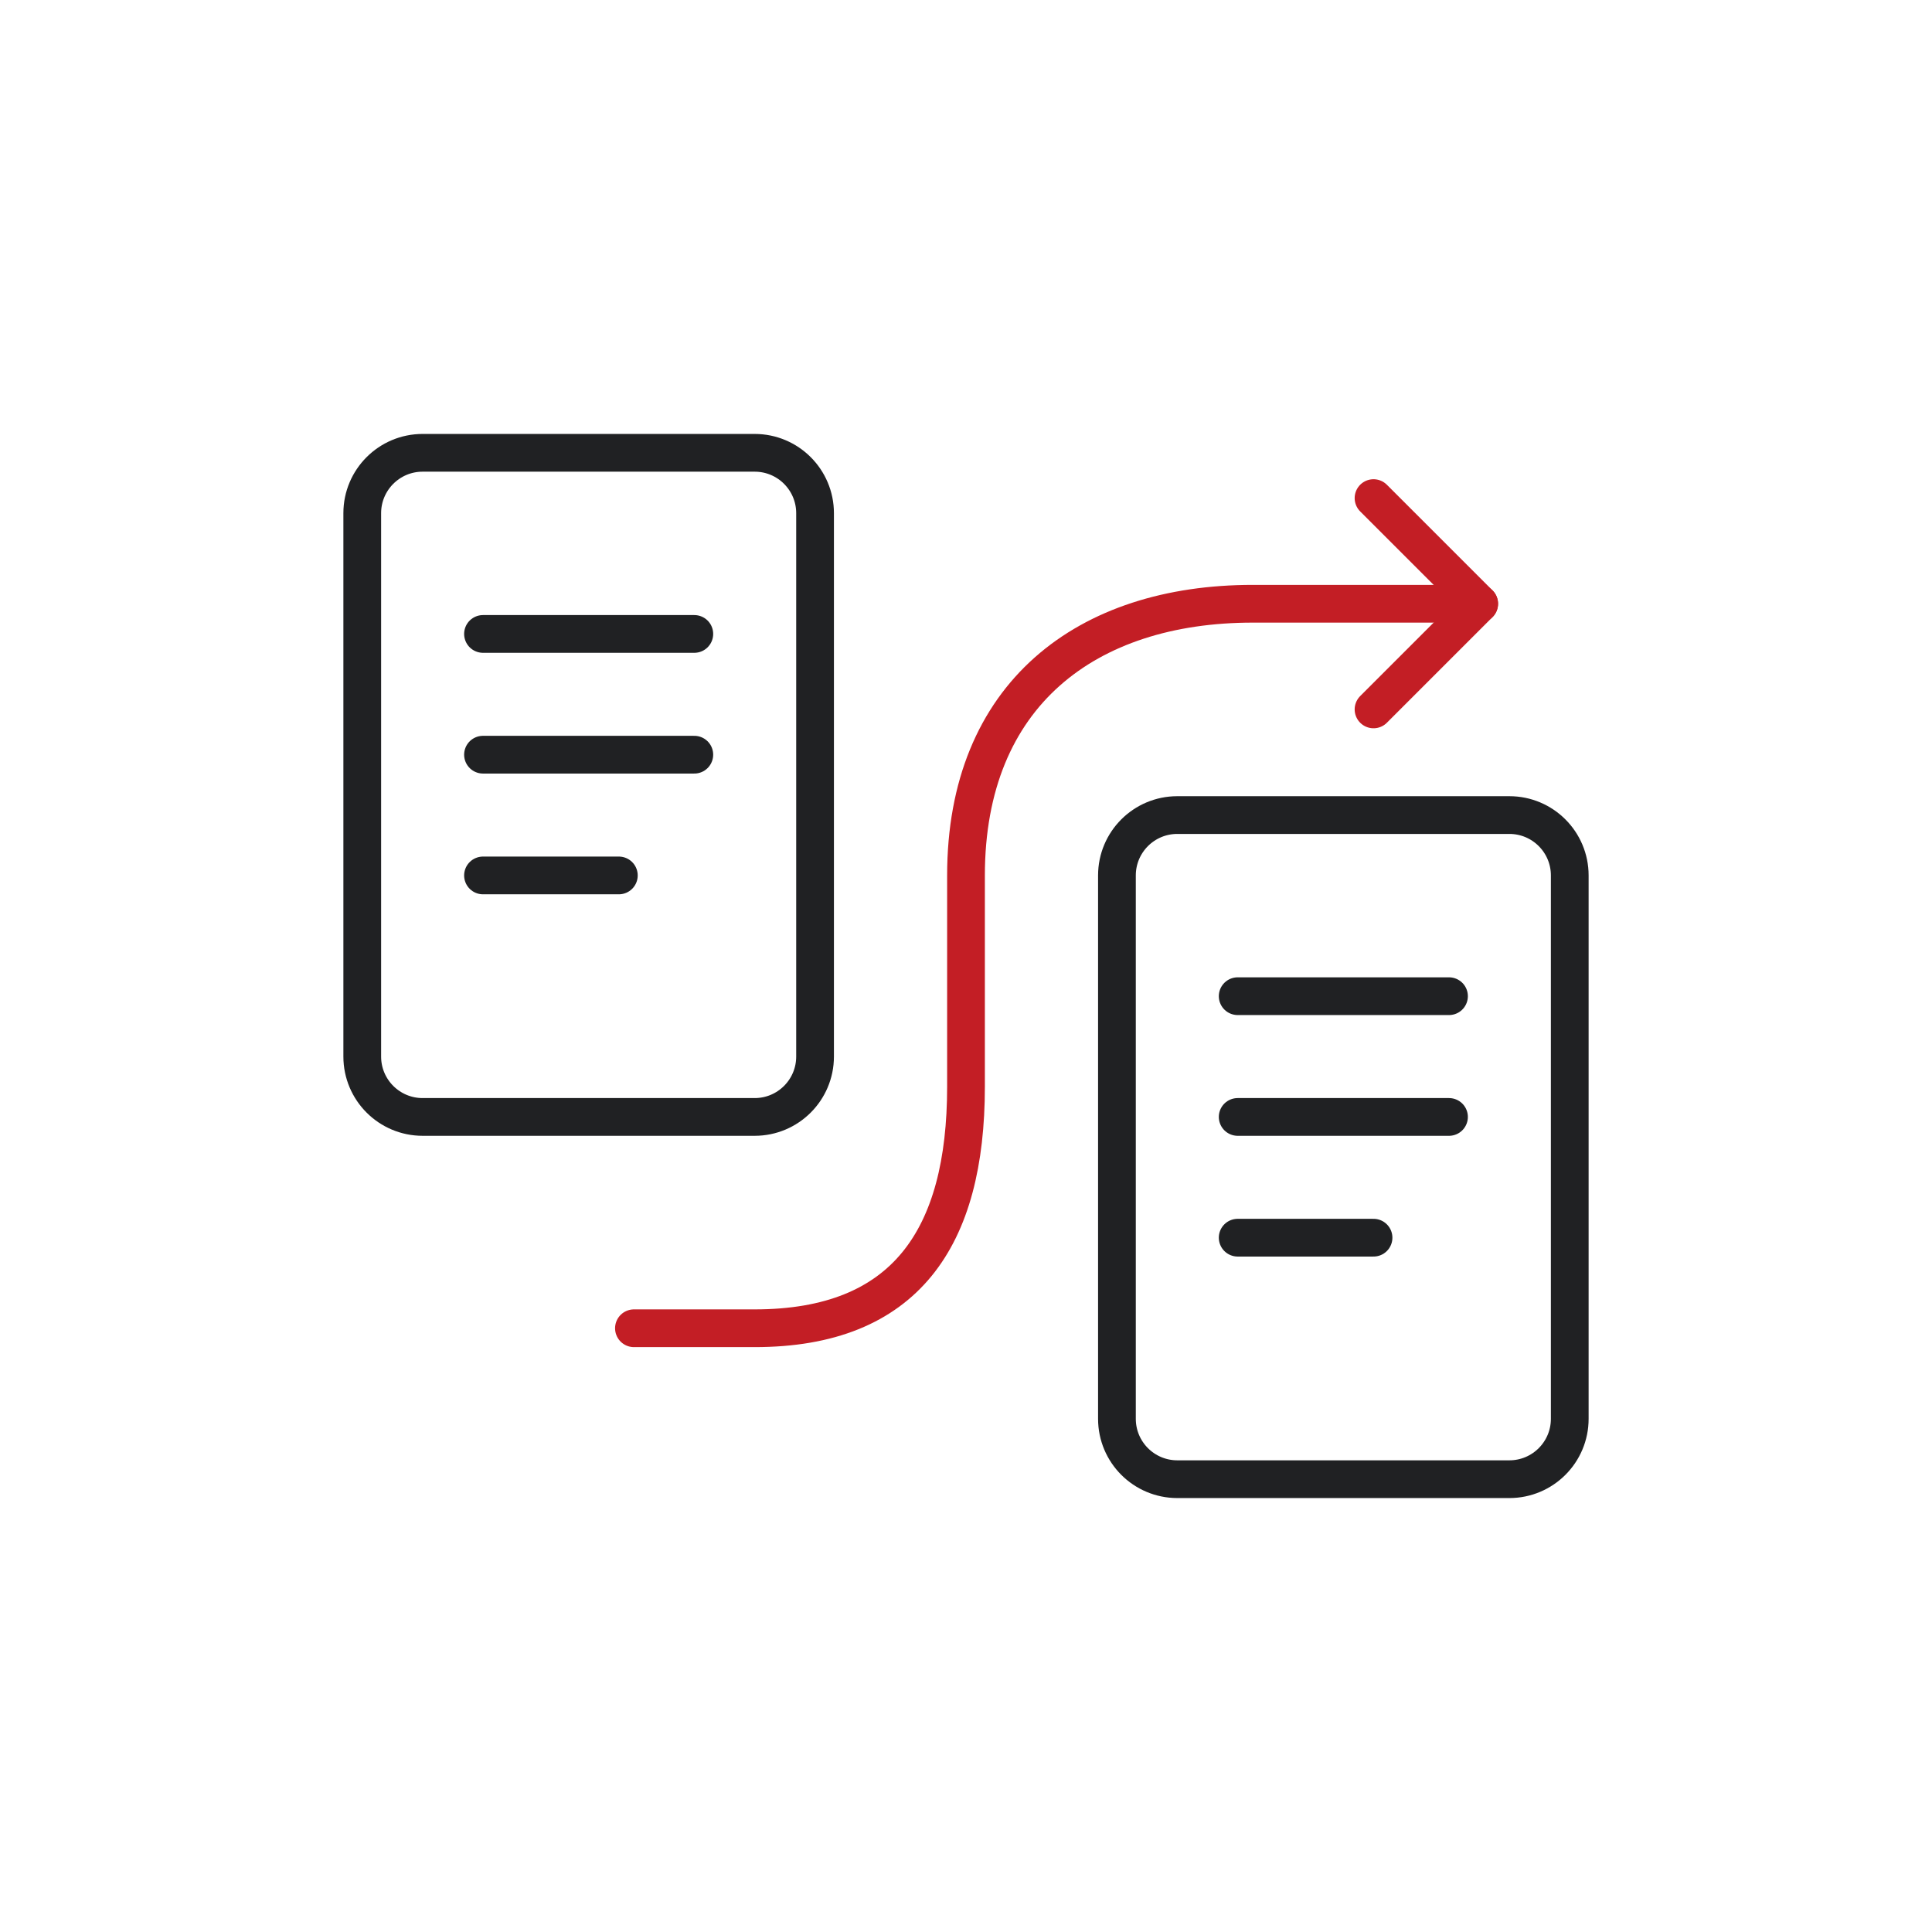
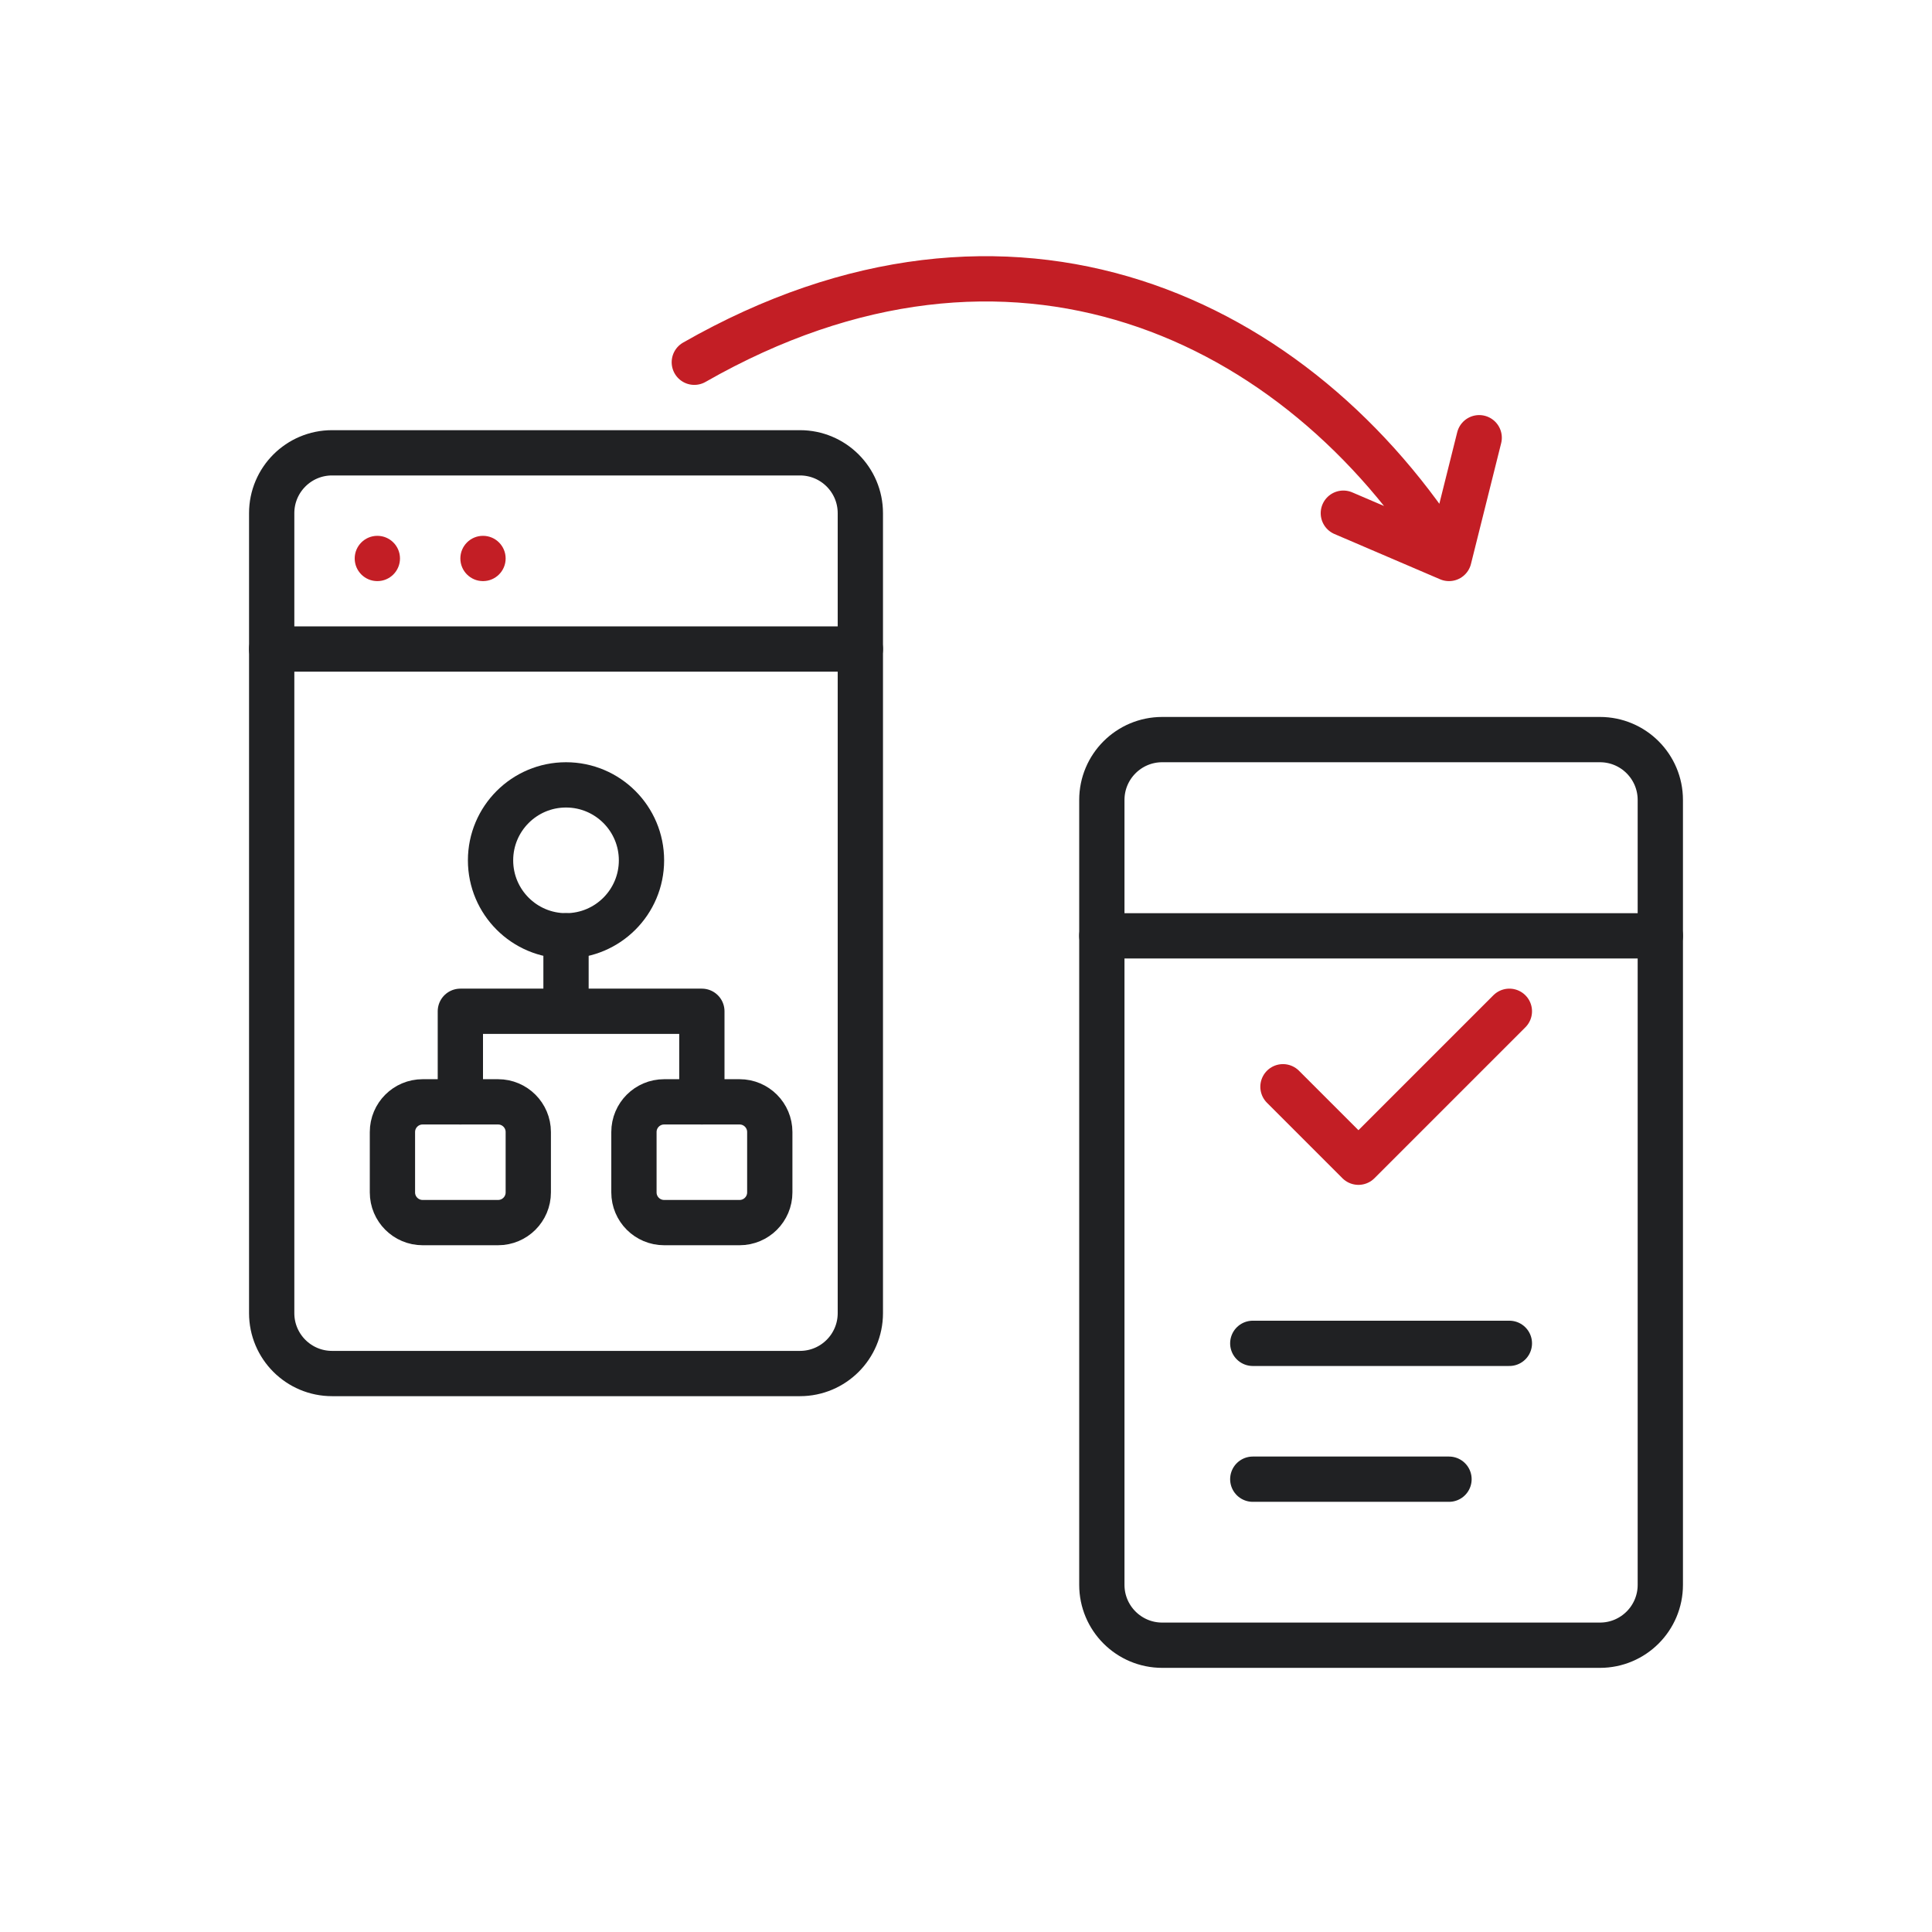
<svg xmlns="http://www.w3.org/2000/svg" width="1024" height="1024" viewBox="0 0 128 128" fill="none">
-   <g stroke-width="2.5" stroke-linecap="round" stroke-linejoin="round">
-     <g stroke="#202123">
-       <rect x="24" y="30" width="30" height="44" rx="4" />
-       <path d="M32 42 H46 M32 50 H46 M32 58 H41" />
-       <rect x="74" y="54" width="30" height="44" rx="4" />
-       <path d="M82 66 H96 M82 74 H96 M82 82 H91" />
-     </g>
+   <g stroke="#202123" stroke-width="3" stroke-linecap="round" stroke-linejoin="round">
+     <rect x="18" y="30" width="39" height="61" rx="4" />
+     <path d="M18 43 H57" />
+     <circle cx="25" cy="37" r="1.5" fill="#C31E25" stroke="none" />
+     <circle cx="32" cy="37" r="1.5" fill="#C31E25" stroke="none" />
+     <circle cx="37.5" cy="57" r="5" />
+     <rect x="26" y="73" width="9" height="8" rx="2" />
+     <rect x="42" y="73" width="9" height="8" rx="2" />
+     <path d="M37.5 62 V67 M30.5 67 H46.5 M30.5 67 V73 M46.5 67 V73" />
+     <rect x="73" y="49" width="37" height="60" rx="4" />
+     <path d="M73 62 H110 M83 89 H100 M83 98 H96" />
    <g stroke="#C31E25">
-       <path d="M42 88 H50 C60 88 64 82 64 72 V58 C64 46 72 40 83 40 H98" />
-       <path d="M91 33 L98 40 L91 47" />
+       <path d="M85 72 L90 77 L100 67 M46 24 C67 12 86 21 96 37 M89 34 L96 37 L98 29" />
    </g>
  </g>
</svg>
